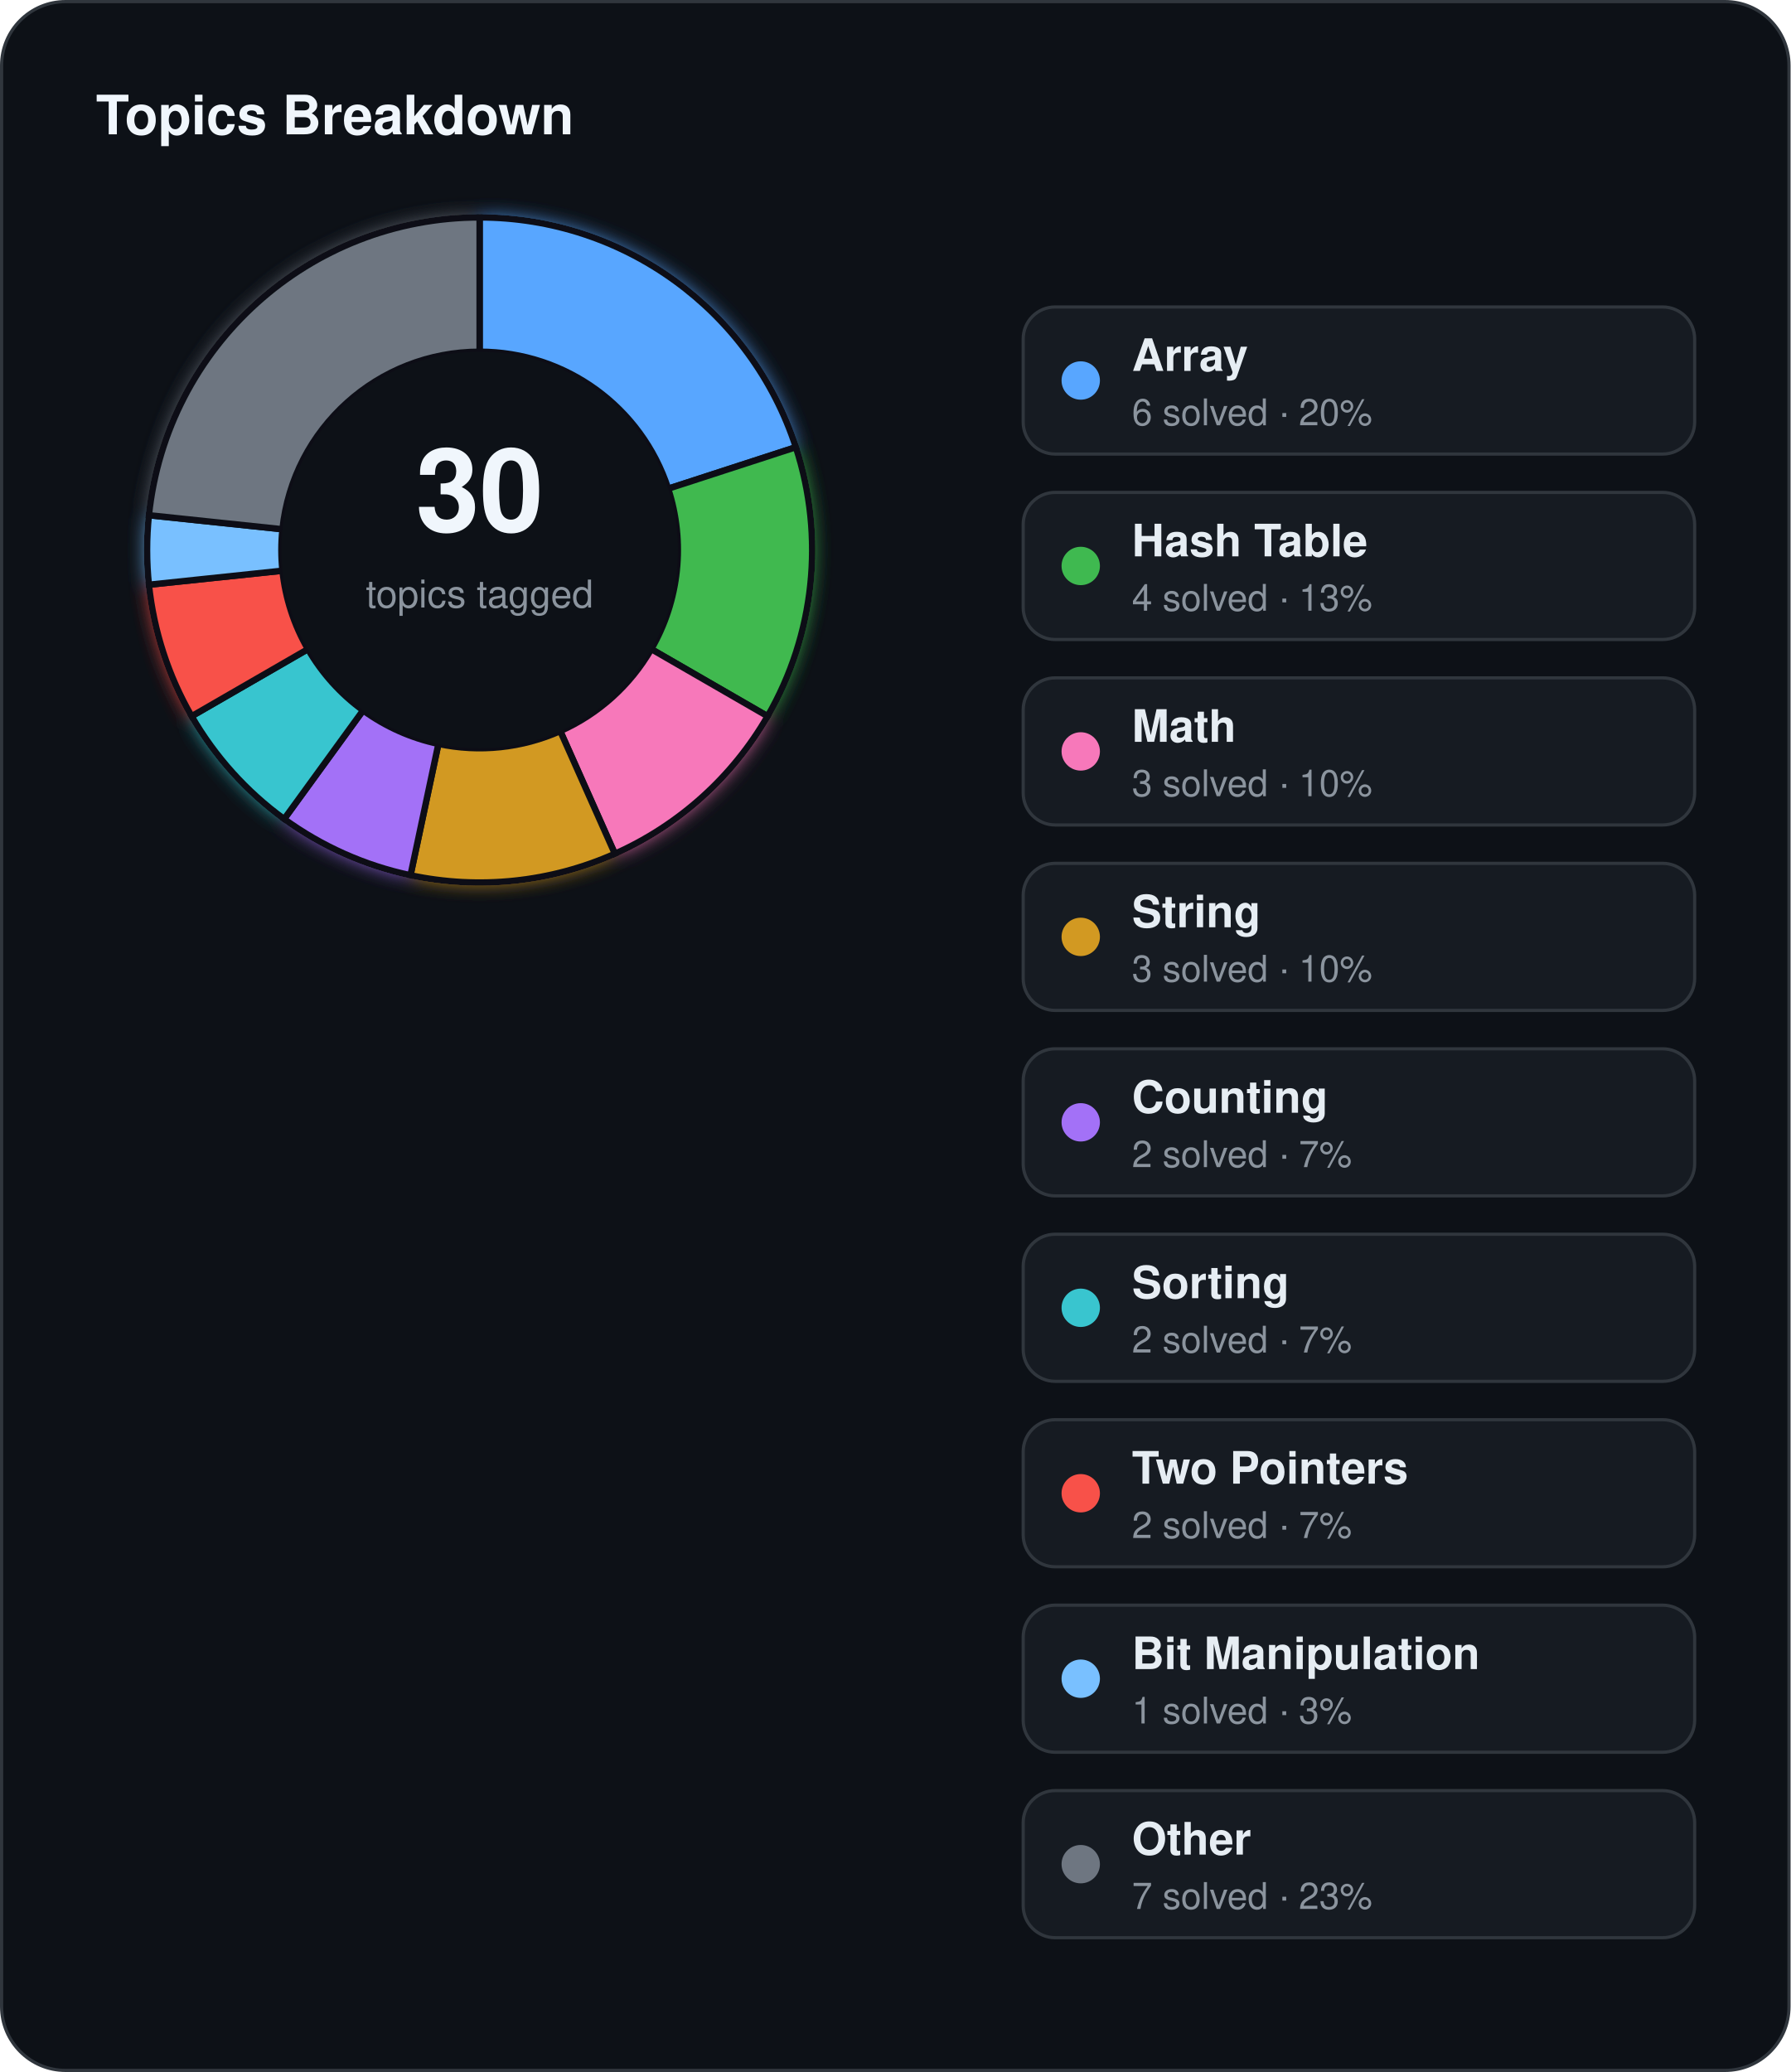
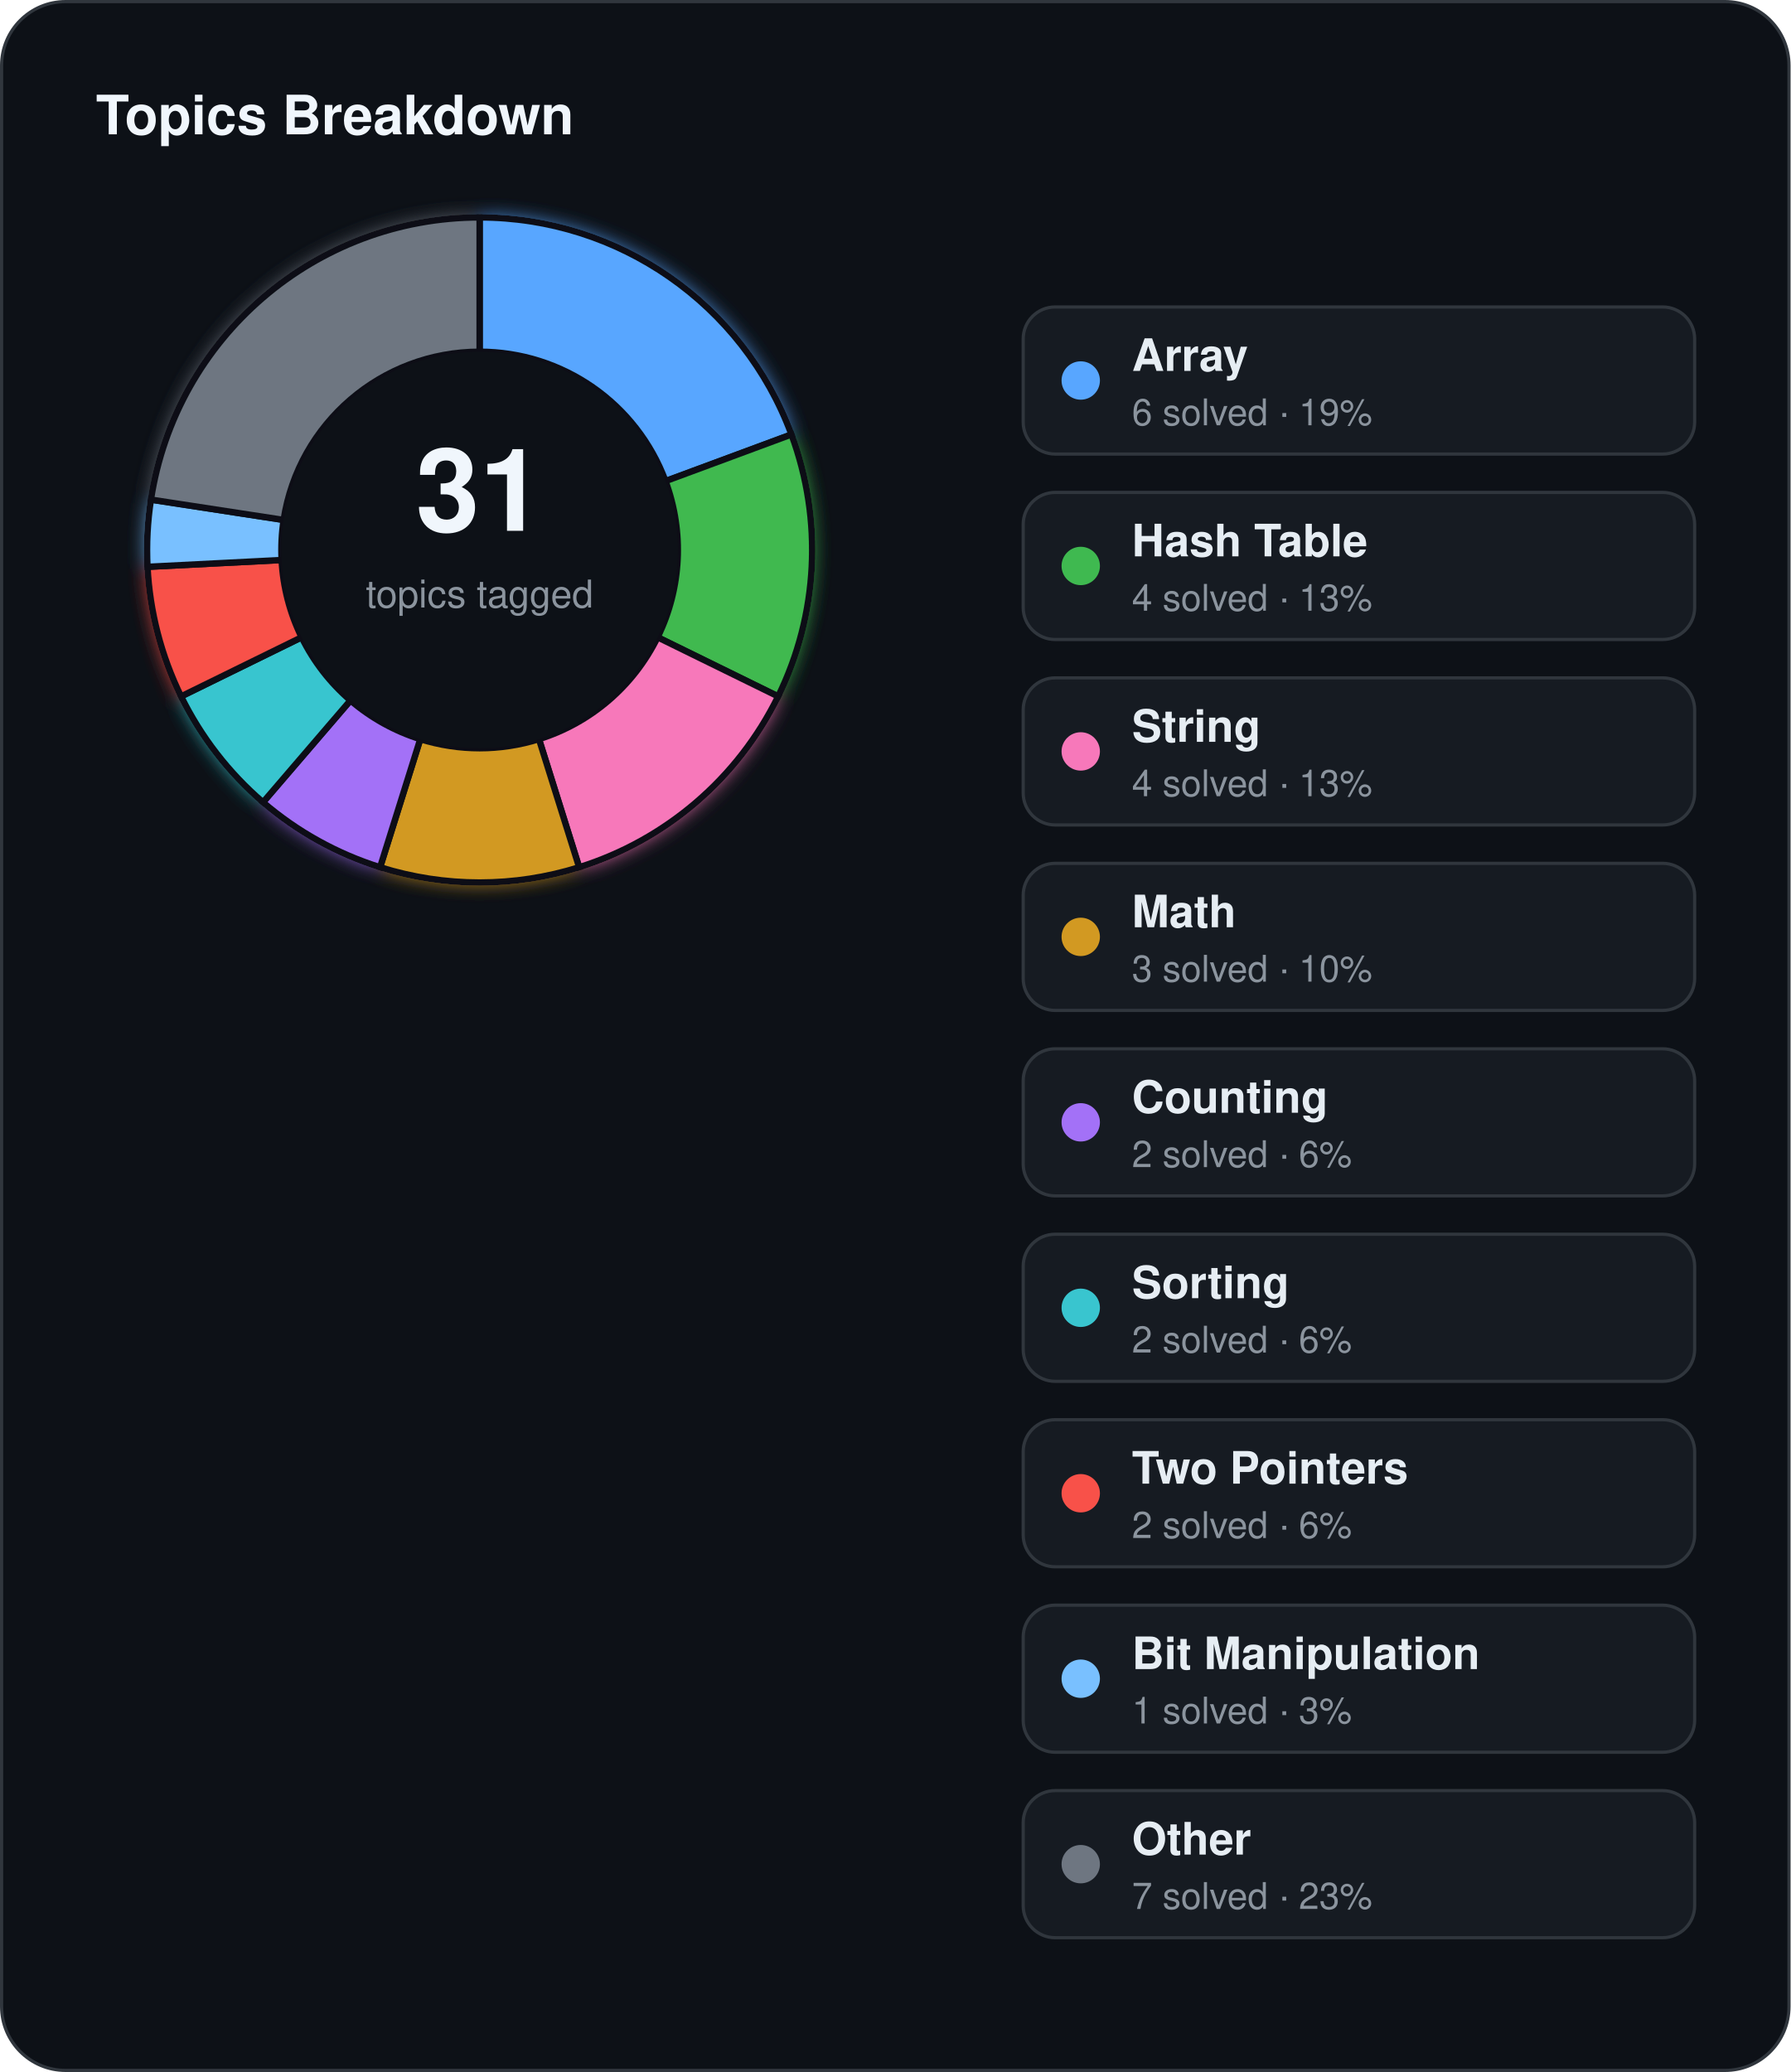
<svg xmlns="http://www.w3.org/2000/svg" width="560" height="648" viewBox="0 0 560 648">
  <defs>
    <filter id="topics-glow" x="-60%" y="-60%" width="220%" height="220%">
      <feGaussianBlur stdDeviation="3" result="blur" />
      <feMerge>
        <feMergeNode in="blur" />
        <feMergeNode in="SourceGraphic" />
      </feMerge>
    </filter>
  </defs>
  <rect x="0.5" y="0.5" width="559" height="647" rx="20" fill="#0d1117" stroke="#30363d" stroke-width="1" />
  <text x="30" y="42" fill="#f0f6fc" font-family="Segoe UI, Helvetica, Arial, sans-serif" font-size="17" font-weight="700">Topics Breakdown</text>
  <g filter="url(#topics-glow)">
-     <path d="M 150.00,68.00 A 104,104 0 0 1 248.91,139.86 L 208.97,152.84 A 62,62 0 0 0 150.00,110.00 Z" fill="#58a6ff" stroke="#0d1117" stroke-width="2" />
-     <path d="M 248.91,139.86 A 104,104 0 0 1 240.07,224.00 L 203.69,203.00 A 62,62 0 0 0 208.97,152.84 Z" fill="#3fb950" stroke="#0d1117" stroke-width="2" />
-     <path d="M 240.07,224.00 A 104,104 0 0 1 192.30,267.01 L 175.22,228.64 A 62,62 0 0 0 203.69,203.00 Z" fill="#f778ba" stroke="#0d1117" stroke-width="2" />
-     <path d="M 192.30,267.01 A 104,104 0 0 1 128.38,273.73 L 137.11,232.65 A 62,62 0 0 0 175.22,228.64 Z" fill="#d29922" stroke="#0d1117" stroke-width="2" />
-     <path d="M 128.38,273.73 A 104,104 0 0 1 88.87,256.14 L 113.56,222.16 A 62,62 0 0 0 137.11,232.65 Z" fill="#a371f7" stroke="#0d1117" stroke-width="2" />
-     <path d="M 88.87,256.14 A 104,104 0 0 1 59.93,224.00 L 96.31,203.00 A 62,62 0 0 0 113.56,222.16 Z" fill="#39c5cf" stroke="#0d1117" stroke-width="2" />
-     <path d="M 59.93,224.00 A 104,104 0 0 1 46.57,182.87 L 88.34,178.48 A 62,62 0 0 0 96.31,203.00 Z" fill="#f85149" stroke="#0d1117" stroke-width="2" />
-     <path d="M 46.57,182.87 A 104,104 0 0 1 46.57,161.13 L 88.34,165.52 A 62,62 0 0 0 88.34,178.48 Z" fill="#79c0ff" stroke="#0d1117" stroke-width="2" />
-     <path d="M 46.57,161.13 A 104,104 0 0 1 150.00,68.00 L 150.00,110.00 A 62,62 0 0 0 88.34,165.52 Z" fill="#6e7681" stroke="#0d1117" stroke-width="2" />
+     <path d="M 150.00,68.00 A 104,104 0 0 1 247.53,135.88 L 208.14,150.47 A 62,62 0 0 0 150.00,110.00 Z" fill="#58a6ff" stroke="#0d1117" stroke-width="2" />
+     <path d="M 247.53,135.88 A 104,104 0 0 1 243.37,217.80 L 205.66,199.30 A 62,62 0 0 0 208.14,150.47 Z" fill="#3fb950" stroke="#0d1117" stroke-width="2" />
+     <path d="M 243.37,217.80 A 104,104 0 0 1 181.13,271.23 L 168.56,231.16 A 62,62 0 0 0 205.66,199.30 Z" fill="#f778ba" stroke="#0d1117" stroke-width="2" />
+     <path d="M 181.13,271.23 A 104,104 0 0 1 118.87,271.23 L 131.44,231.16 A 62,62 0 0 0 168.56,231.16 Z" fill="#d29922" stroke="#0d1117" stroke-width="2" />
+     <path d="M 118.87,271.23 A 104,104 0 0 1 82.26,250.91 L 109.61,219.04 A 62,62 0 0 0 131.44,231.16 Z" fill="#a371f7" stroke="#0d1117" stroke-width="2" />
+     <path d="M 82.26,250.91 A 104,104 0 0 1 56.63,217.80 L 94.34,199.30 A 62,62 0 0 0 109.61,219.04 Z" fill="#39c5cf" stroke="#0d1117" stroke-width="2" />
+     <path d="M 56.63,217.80 A 104,104 0 0 1 46.13,177.27 L 88.08,175.14 A 62,62 0 0 0 94.34,199.30 Z" fill="#f85149" stroke="#0d1117" stroke-width="2" />
+     <path d="M 46.13,177.27 A 104,104 0 0 1 47.20,156.25 L 88.71,162.61 A 62,62 0 0 0 88.08,175.14 Z" fill="#79c0ff" stroke="#0d1117" stroke-width="2" />
+     <path d="M 47.20,156.25 A 104,104 0 0 1 150.00,68.00 L 150.00,110.00 A 62,62 0 0 0 88.71,162.61 Z" fill="#6e7681" stroke="#0d1117" stroke-width="2" />
  </g>
  <circle cx="150" cy="172" r="62" fill="#0d1117" />
-   <text x="150" y="166" text-anchor="middle" fill="#f0f6fc" font-family="Segoe UI, Helvetica, Arial, sans-serif" font-size="36" font-weight="700">30</text>
+   <text x="150" y="166" text-anchor="middle" fill="#f0f6fc" font-family="Segoe UI, Helvetica, Arial, sans-serif" font-size="36" font-weight="700">31</text>
  <text x="150" y="190" text-anchor="middle" fill="#8b949e" font-family="Segoe UI, Helvetica, Arial, sans-serif" font-size="12">topics tagged</text>
  <rect x="320" y="96" width="210" height="46" rx="10" fill="#161b22" stroke="#30363d" stroke-width="1" />
  <circle cx="338" cy="119" r="6" fill="#58a6ff" />
  <text x="354" y="116" fill="#e6edf3" font-family="Segoe UI, Helvetica, Arial, sans-serif" font-size="14" font-weight="600">Array</text>
-   <text x="354" y="133" fill="#8b949e" font-family="Segoe UI, Helvetica, Arial, sans-serif" font-size="11.5">6 solved · 20%</text>
+   <text x="354" y="133" fill="#8b949e" font-family="Segoe UI, Helvetica, Arial, sans-serif" font-size="11.5">6 solved · 19%</text>
  <rect x="320" y="154" width="210" height="46" rx="10" fill="#161b22" stroke="#30363d" stroke-width="1" />
  <circle cx="338" cy="177" r="6" fill="#3fb950" />
  <text x="354" y="174" fill="#e6edf3" font-family="Segoe UI, Helvetica, Arial, sans-serif" font-size="14" font-weight="600">Hash Table</text>
  <text x="354" y="191" fill="#8b949e" font-family="Segoe UI, Helvetica, Arial, sans-serif" font-size="11.5">4 solved · 13%</text>
  <rect x="320" y="212" width="210" height="46" rx="10" fill="#161b22" stroke="#30363d" stroke-width="1" />
  <circle cx="338" cy="235" r="6" fill="#f778ba" />
-   <text x="354" y="232" fill="#e6edf3" font-family="Segoe UI, Helvetica, Arial, sans-serif" font-size="14" font-weight="600">Math</text>
-   <text x="354" y="249" fill="#8b949e" font-family="Segoe UI, Helvetica, Arial, sans-serif" font-size="11.5">3 solved · 10%</text>
+   <text x="354" y="232" fill="#e6edf3" font-family="Segoe UI, Helvetica, Arial, sans-serif" font-size="14" font-weight="600">String</text>
+   <text x="354" y="249" fill="#8b949e" font-family="Segoe UI, Helvetica, Arial, sans-serif" font-size="11.5">4 solved · 13%</text>
  <rect x="320" y="270" width="210" height="46" rx="10" fill="#161b22" stroke="#30363d" stroke-width="1" />
  <circle cx="338" cy="293" r="6" fill="#d29922" />
-   <text x="354" y="290" fill="#e6edf3" font-family="Segoe UI, Helvetica, Arial, sans-serif" font-size="14" font-weight="600">String</text>
+   <text x="354" y="290" fill="#e6edf3" font-family="Segoe UI, Helvetica, Arial, sans-serif" font-size="14" font-weight="600">Math</text>
  <text x="354" y="307" fill="#8b949e" font-family="Segoe UI, Helvetica, Arial, sans-serif" font-size="11.5">3 solved · 10%</text>
  <rect x="320" y="328" width="210" height="46" rx="10" fill="#161b22" stroke="#30363d" stroke-width="1" />
  <circle cx="338" cy="351" r="6" fill="#a371f7" />
  <text x="354" y="348" fill="#e6edf3" font-family="Segoe UI, Helvetica, Arial, sans-serif" font-size="14" font-weight="600">Counting</text>
-   <text x="354" y="365" fill="#8b949e" font-family="Segoe UI, Helvetica, Arial, sans-serif" font-size="11.5">2 solved · 7%</text>
+   <text x="354" y="365" fill="#8b949e" font-family="Segoe UI, Helvetica, Arial, sans-serif" font-size="11.5">2 solved · 6%</text>
  <rect x="320" y="386" width="210" height="46" rx="10" fill="#161b22" stroke="#30363d" stroke-width="1" />
  <circle cx="338" cy="409" r="6" fill="#39c5cf" />
  <text x="354" y="406" fill="#e6edf3" font-family="Segoe UI, Helvetica, Arial, sans-serif" font-size="14" font-weight="600">Sorting</text>
-   <text x="354" y="423" fill="#8b949e" font-family="Segoe UI, Helvetica, Arial, sans-serif" font-size="11.5">2 solved · 7%</text>
+   <text x="354" y="423" fill="#8b949e" font-family="Segoe UI, Helvetica, Arial, sans-serif" font-size="11.5">2 solved · 6%</text>
  <rect x="320" y="444" width="210" height="46" rx="10" fill="#161b22" stroke="#30363d" stroke-width="1" />
  <circle cx="338" cy="467" r="6" fill="#f85149" />
  <text x="354" y="464" fill="#e6edf3" font-family="Segoe UI, Helvetica, Arial, sans-serif" font-size="14" font-weight="600">Two Pointers</text>
-   <text x="354" y="481" fill="#8b949e" font-family="Segoe UI, Helvetica, Arial, sans-serif" font-size="11.5">2 solved · 7%</text>
+   <text x="354" y="481" fill="#8b949e" font-family="Segoe UI, Helvetica, Arial, sans-serif" font-size="11.5">2 solved · 6%</text>
  <rect x="320" y="502" width="210" height="46" rx="10" fill="#161b22" stroke="#30363d" stroke-width="1" />
  <circle cx="338" cy="525" r="6" fill="#79c0ff" />
  <text x="354" y="522" fill="#e6edf3" font-family="Segoe UI, Helvetica, Arial, sans-serif" font-size="14" font-weight="600">Bit Manipulation</text>
  <text x="354" y="539" fill="#8b949e" font-family="Segoe UI, Helvetica, Arial, sans-serif" font-size="11.5">1 solved · 3%</text>
  <rect x="320" y="560" width="210" height="46" rx="10" fill="#161b22" stroke="#30363d" stroke-width="1" />
  <circle cx="338" cy="583" r="6" fill="#6e7681" />
  <text x="354" y="580" fill="#e6edf3" font-family="Segoe UI, Helvetica, Arial, sans-serif" font-size="14" font-weight="600">Other</text>
  <text x="354" y="597" fill="#8b949e" font-family="Segoe UI, Helvetica, Arial, sans-serif" font-size="11.5">7 solved · 23%</text>
</svg>
